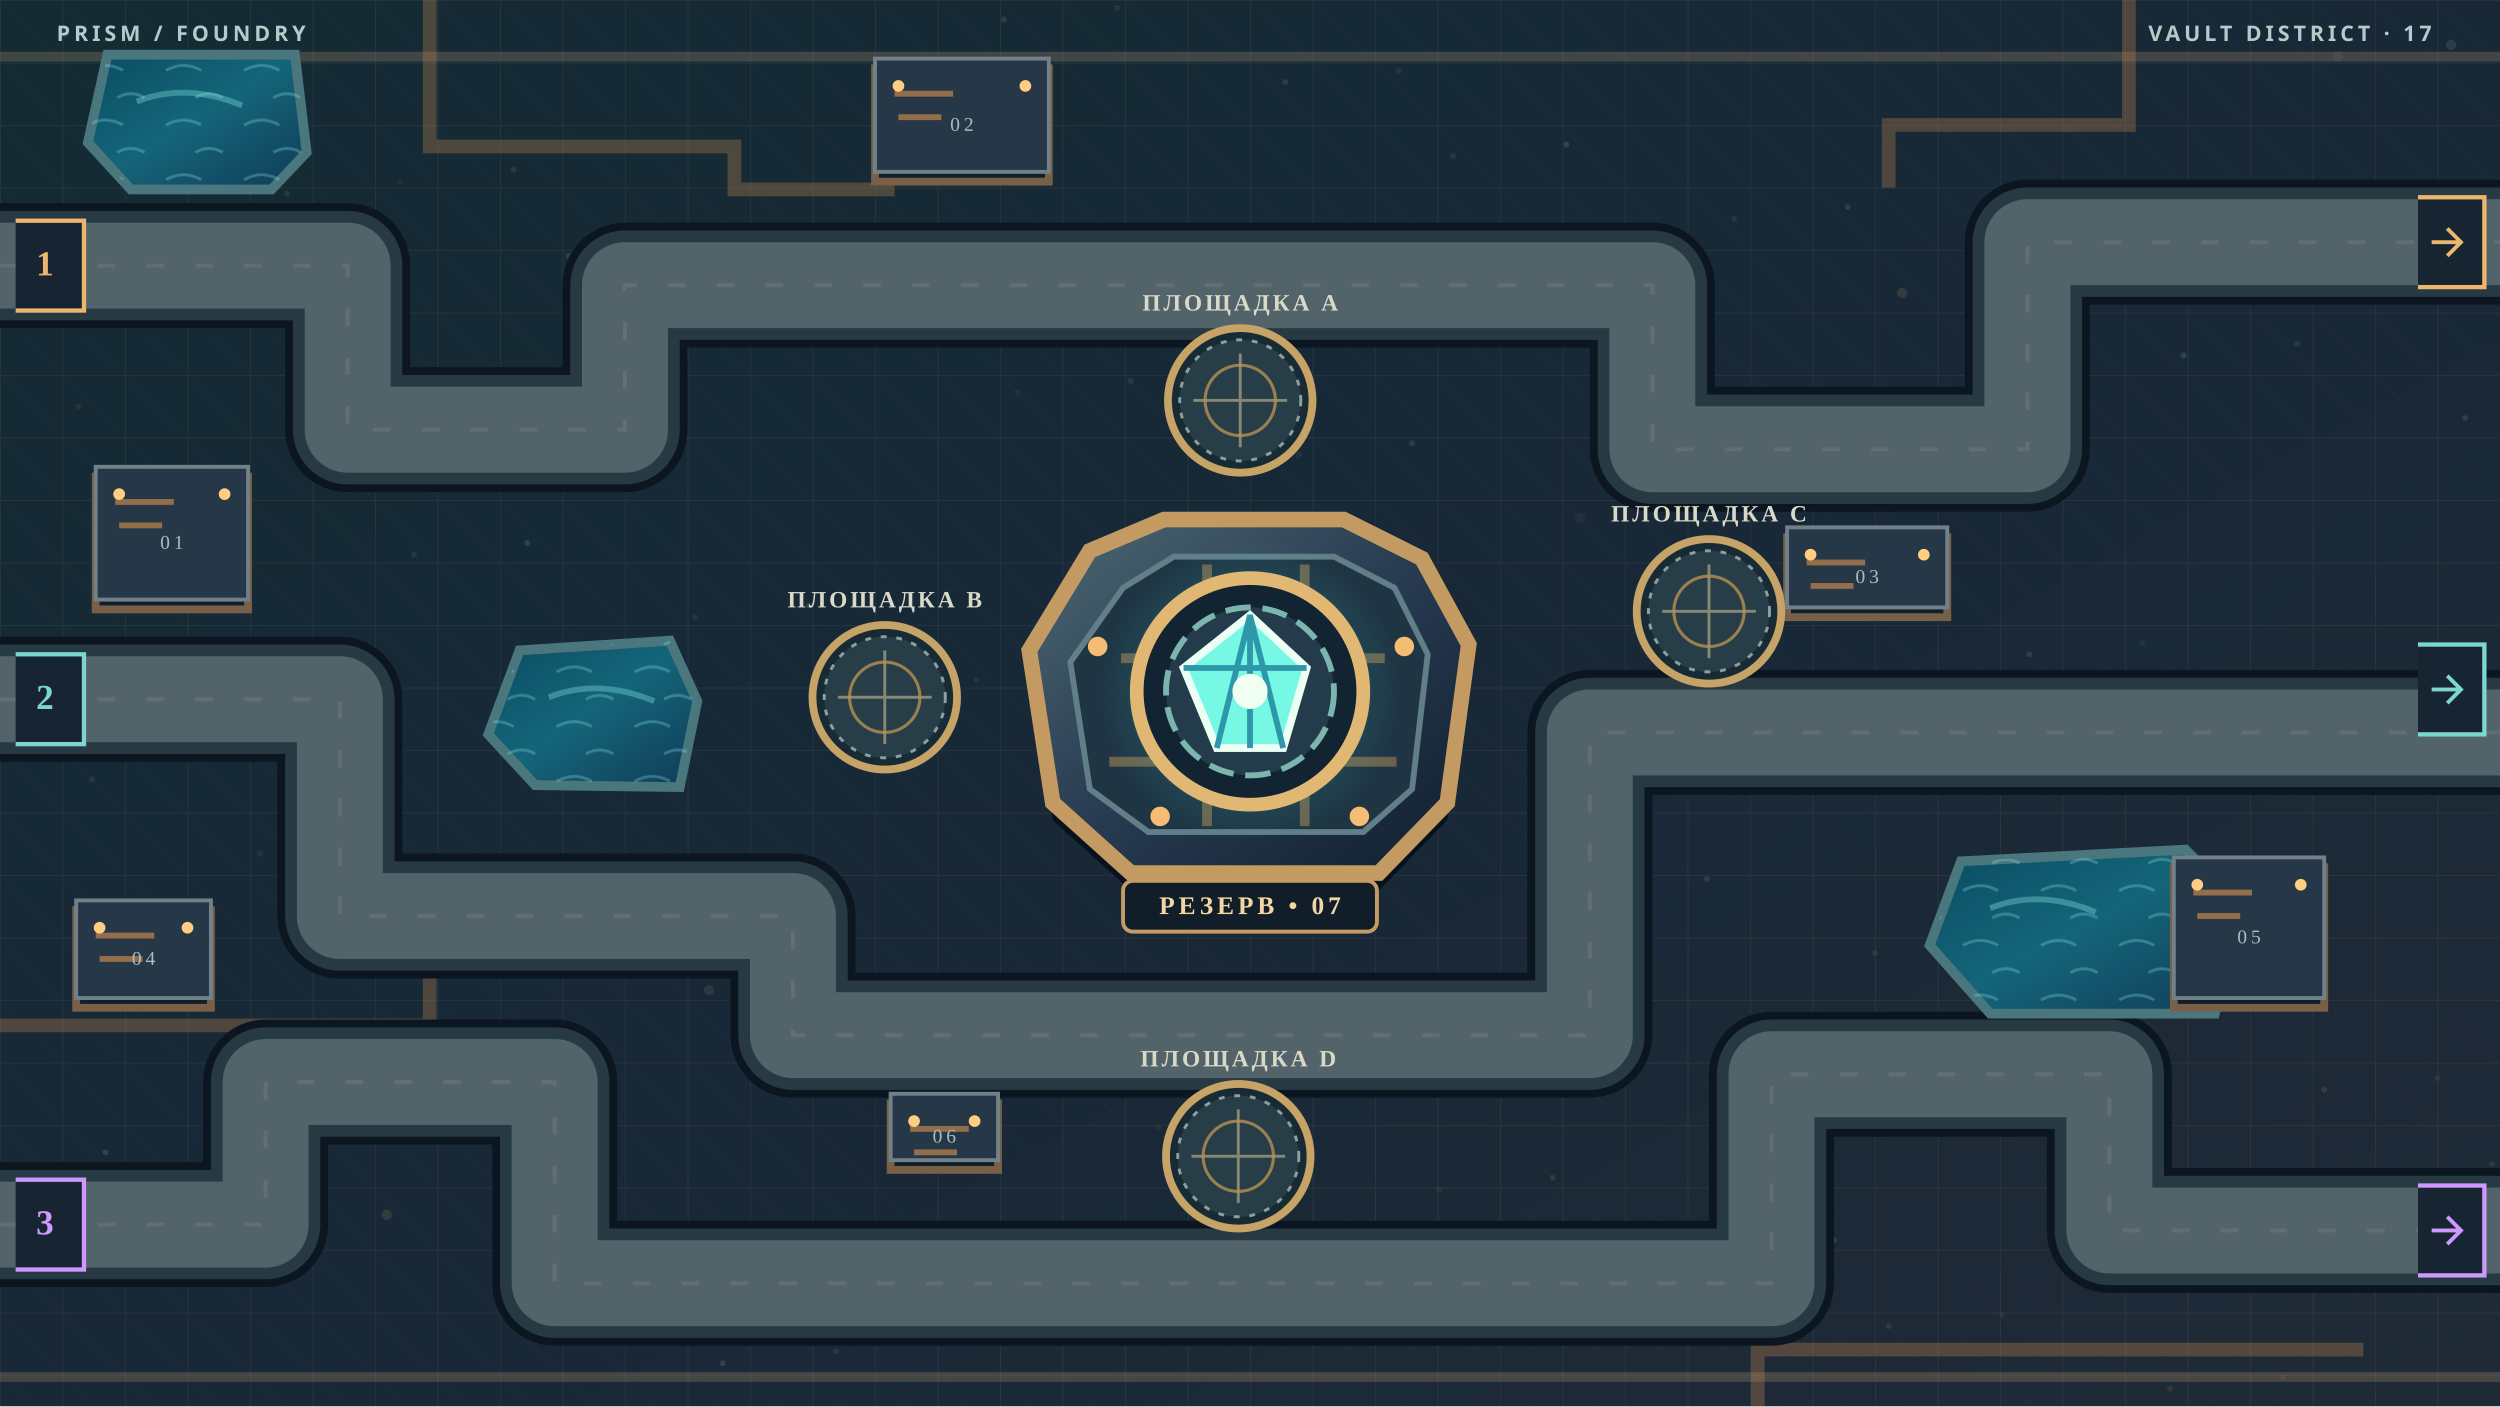
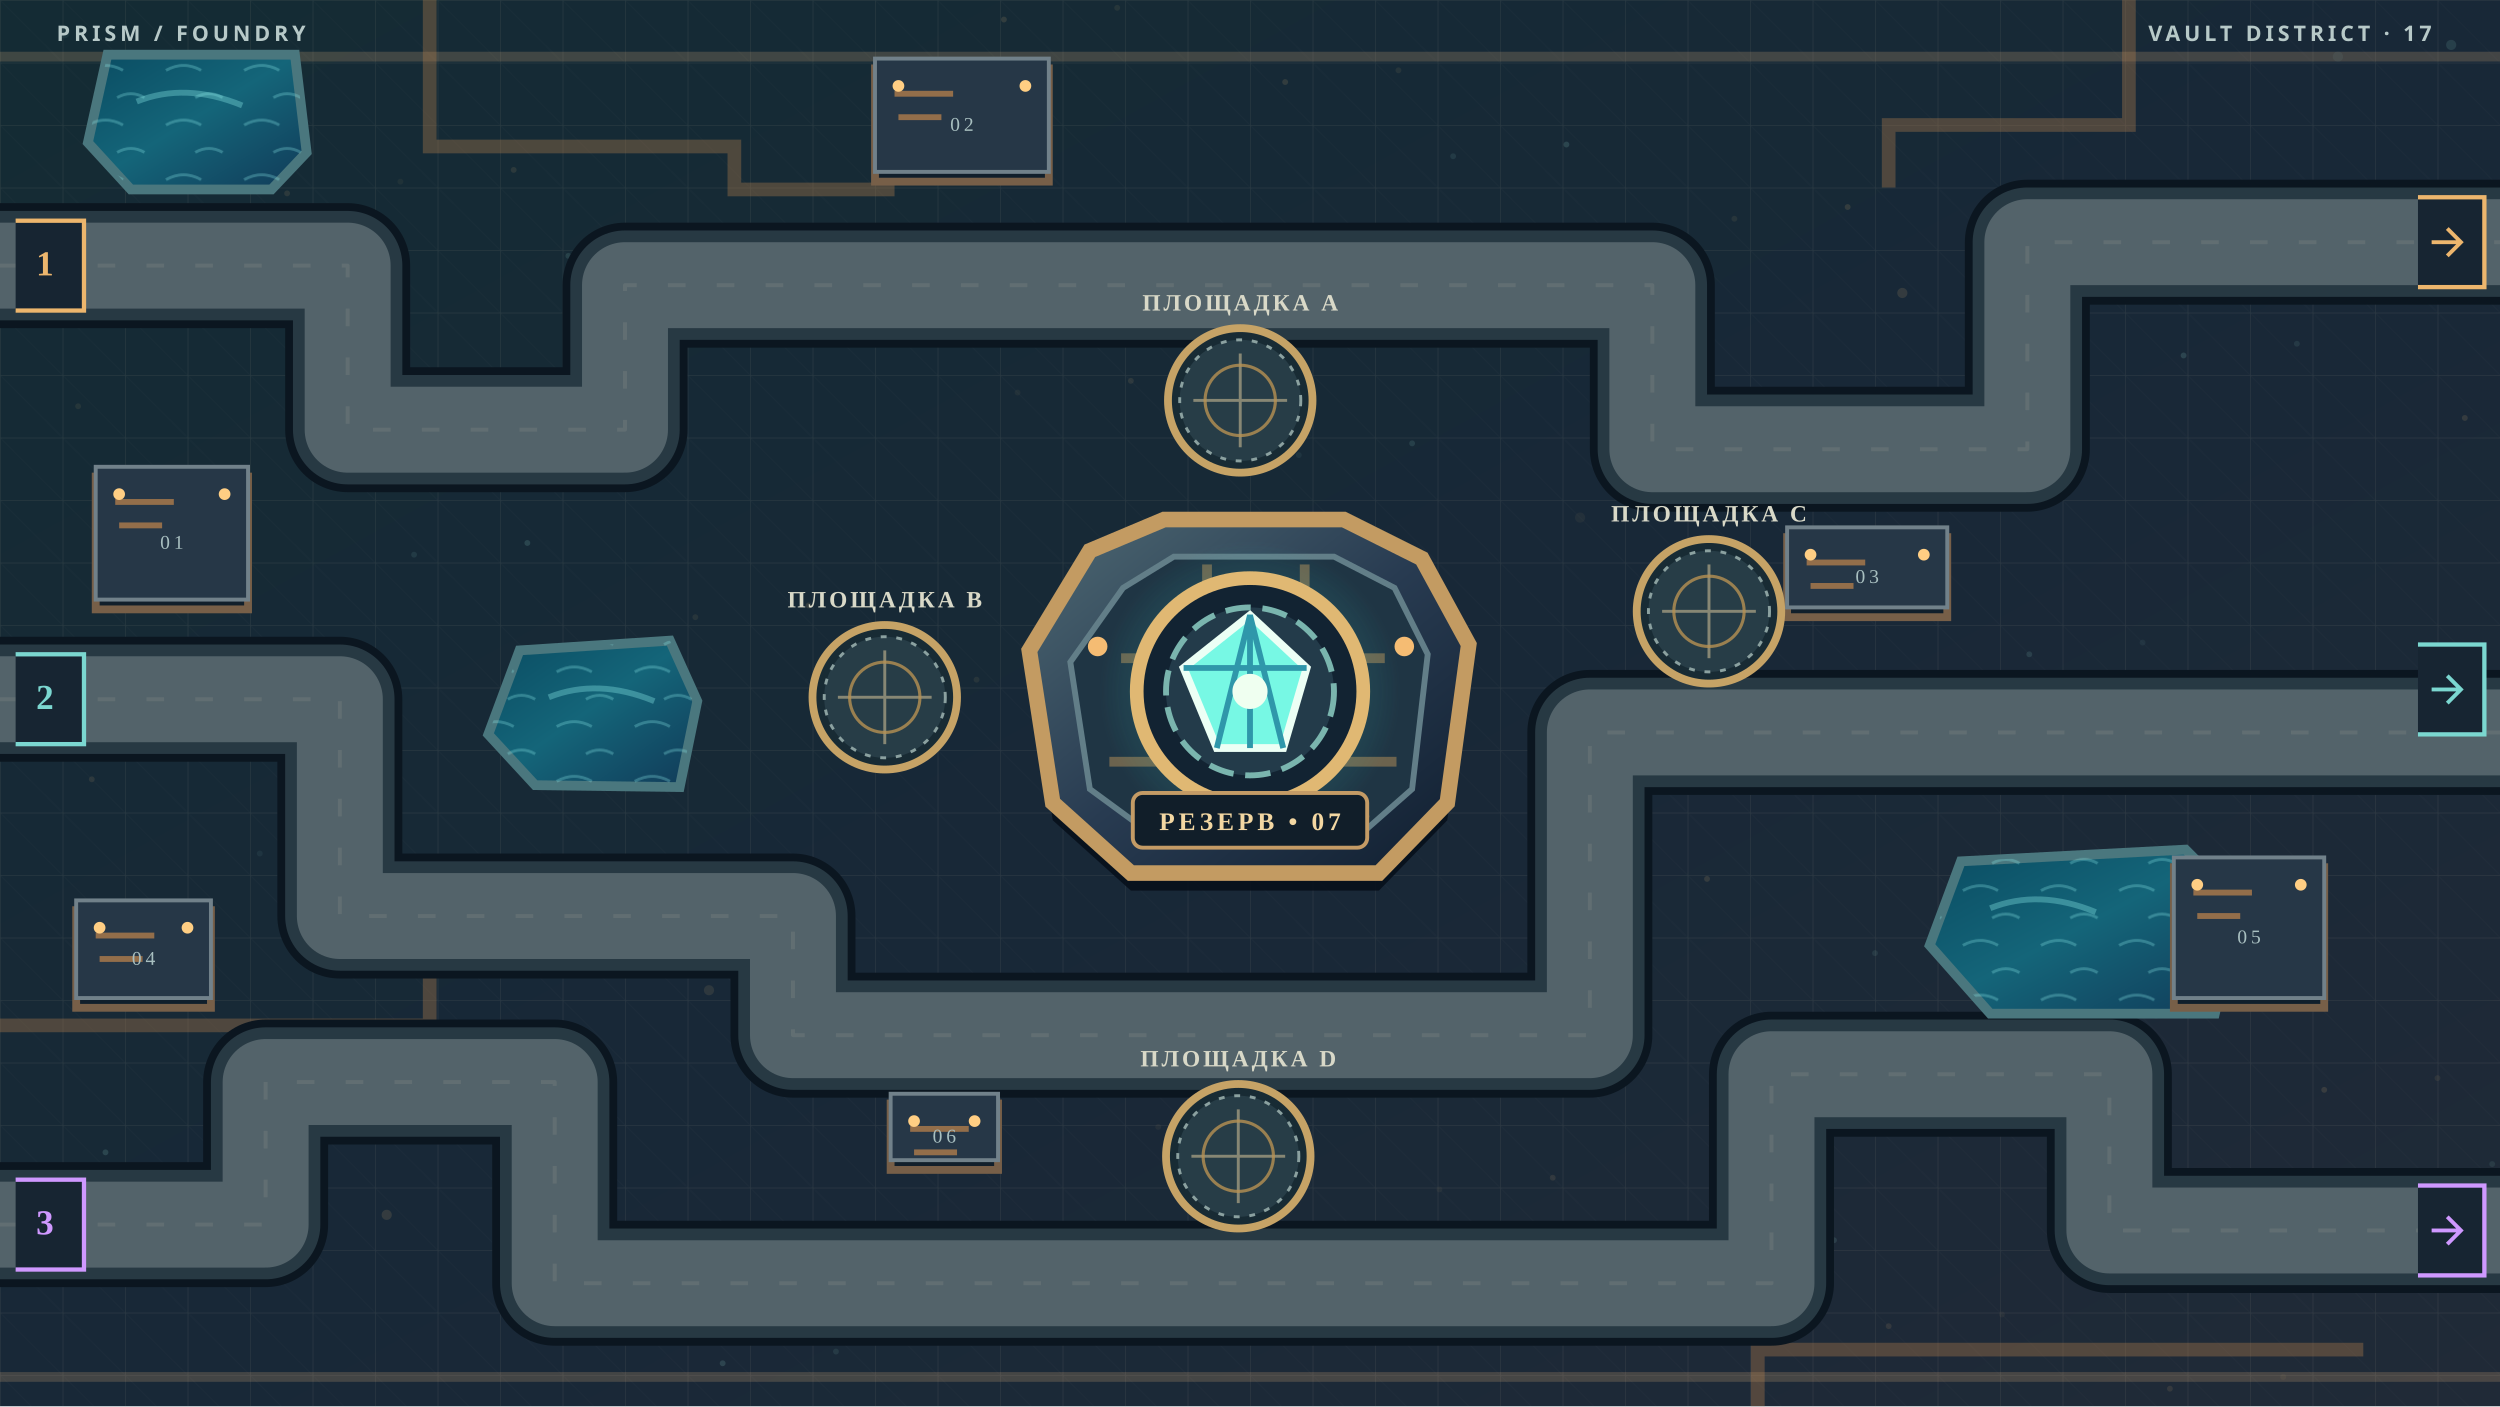
<svg xmlns="http://www.w3.org/2000/svg" width="1280" height="720" viewBox="0 0 1280 720" role="img" aria-labelledby="title desc">
  <defs>
    <linearGradient id="ground" x2="1" y2="1">
      <stop stop-color="#142b34" />
      <stop offset=".53" stop-color="#182837" />
      <stop offset="1" stop-color="#202a37" />
    </linearGradient>
    <radialGradient id="vaultGlow">
      <stop stop-color="#92fff0" stop-opacity=".8" />
      <stop offset=".35" stop-color="#36e0d3" stop-opacity=".36" />
      <stop offset="1" stop-color="#36e0d3" stop-opacity="0" />
    </radialGradient>
    <linearGradient id="water" x2="1" y2="1">
      <stop stop-color="#0a4c62" />
      <stop offset=".48" stop-color="#146579" />
      <stop offset="1" stop-color="#113a58" />
    </linearGradient>
    <linearGradient id="vaultRoof" x2="1" y2="1">
      <stop stop-color="#4e6973" />
      <stop offset=".5" stop-color="#283b51" />
      <stop offset="1" stop-color="#101e2f" />
    </linearGradient>
    <pattern id="tiles" width="32" height="32" patternUnits="userSpaceOnUse">
      <path d="M32 0H0V32" fill="none" stroke="#c9c4a8" stroke-width="1" opacity=".075" />
      <path d="M0 0L32 32" stroke="#c9c4a8" stroke-width=".5" opacity=".025" />
    </pattern>
    <pattern id="ripples" width="40" height="28" patternUnits="userSpaceOnUse">
      <path d="M5 8q9-5 18 0 M20 22q7-4 14 0" fill="none" stroke="#8aeae9" stroke-width="1.5" opacity=".32" />
    </pattern>
    <filter id="glow">
      <feGaussianBlur stdDeviation="13" />
    </filter>
  </defs>
  <rect width="1280" height="720" fill="url(#ground)" />
  <rect width="1280" height="720" fill="url(#tiles)" />
  <path d="M0 29H1280 M0 705H1280" stroke="#d0a878" stroke-opacity=".23" stroke-width="5" />
  <g opacity=".36" fill="none" stroke="#b27d4c" stroke-width="7">
    <path d="M220 0v75h156v22h82" />
    <path d="M1090 0v64h-123v32" />
    <path d="M0 525h220v-48" />
    <path d="M900 720v-29h310" />
  </g>
  <g opacity=".7">
    <circle cx="33" cy="17" r="2.6" fill="#a6f4e8" opacity="0.08" />
    <circle cx="184" cy="240" r="1.5" fill="#ddb472" opacity="0.12" />
    <circle cx="335" cy="463" r="1.5" fill="#ddb472" opacity="0.16" />
    <circle cx="486" cy="686" r="1.5" fill="#a6f4e8" opacity="0.20" />
    <circle cx="637" cy="189" r="1.5" fill="#ddb472" opacity="0.08" />
    <circle cx="788" cy="412" r="1.5" fill="#ddb472" opacity="0.12" />
    <circle cx="939" cy="635" r="1.5" fill="#a6f4e8" opacity="0.16" />
    <circle cx="1090" cy="138" r="2.6" fill="#ddb472" opacity="0.20" />
    <circle cx="1241" cy="361" r="1.5" fill="#ddb472" opacity="0.08" />
    <circle cx="112" cy="584" r="1.5" fill="#a6f4e8" opacity="0.12" />
    <circle cx="263" cy="87" r="1.5" fill="#ddb472" opacity="0.16" />
    <circle cx="414" cy="310" r="1.5" fill="#ddb472" opacity="0.20" />
    <circle cx="565" cy="533" r="1.5" fill="#a6f4e8" opacity="0.08" />
    <circle cx="716" cy="36" r="1.5" fill="#ddb472" opacity="0.12" />
    <circle cx="867" cy="259" r="2.6" fill="#ddb472" opacity="0.16" />
    <circle cx="1018" cy="482" r="1.5" fill="#a6f4e8" opacity="0.20" />
    <circle cx="1169" cy="705" r="1.5" fill="#ddb472" opacity="0.08" />
    <circle cx="40" cy="208" r="1.5" fill="#ddb472" opacity="0.12" />
    <circle cx="191" cy="431" r="1.5" fill="#a6f4e8" opacity="0.16" />
    <circle cx="342" cy="654" r="1.5" fill="#ddb472" opacity="0.20" />
    <circle cx="493" cy="157" r="1.5" fill="#ddb472" opacity="0.08" />
    <circle cx="644" cy="380" r="2.6" fill="#a6f4e8" opacity="0.12" />
    <circle cx="795" cy="603" r="1.5" fill="#ddb472" opacity="0.16" />
    <circle cx="946" cy="106" r="1.5" fill="#ddb472" opacity="0.20" />
    <circle cx="1097" cy="329" r="1.5" fill="#a6f4e8" opacity="0.08" />
    <circle cx="1248" cy="552" r="1.5" fill="#ddb472" opacity="0.12" />
    <circle cx="119" cy="55" r="1.5" fill="#ddb472" opacity="0.16" />
    <circle cx="270" cy="278" r="1.5" fill="#a6f4e8" opacity="0.20" />
    <circle cx="421" cy="501" r="2.6" fill="#ddb472" opacity="0.08" />
    <circle cx="572" cy="4" r="1.5" fill="#ddb472" opacity="0.12" />
    <circle cx="723" cy="227" r="1.5" fill="#a6f4e8" opacity="0.16" />
    <circle cx="874" cy="450" r="1.5" fill="#ddb472" opacity="0.20" />
    <circle cx="1025" cy="673" r="1.5" fill="#ddb472" opacity="0.08" />
    <circle cx="1176" cy="176" r="1.5" fill="#a6f4e8" opacity="0.12" />
    <circle cx="47" cy="399" r="1.5" fill="#ddb472" opacity="0.16" />
    <circle cx="198" cy="622" r="2.6" fill="#ddb472" opacity="0.20" />
    <circle cx="349" cy="125" r="1.5" fill="#a6f4e8" opacity="0.08" />
    <circle cx="500" cy="348" r="1.5" fill="#ddb472" opacity="0.12" />
    <circle cx="651" cy="571" r="1.5" fill="#ddb472" opacity="0.16" />
    <circle cx="802" cy="74" r="1.5" fill="#a6f4e8" opacity="0.20" />
    <circle cx="953" cy="297" r="1.5" fill="#ddb472" opacity="0.08" />
    <circle cx="1104" cy="520" r="1.5" fill="#ddb472" opacity="0.12" />
    <circle cx="1255" cy="23" r="2.6" fill="#a6f4e8" opacity="0.16" />
    <circle cx="126" cy="246" r="1.5" fill="#ddb472" opacity="0.20" />
    <circle cx="277" cy="469" r="1.5" fill="#ddb472" opacity="0.08" />
    <circle cx="428" cy="692" r="1.5" fill="#a6f4e8" opacity="0.12" />
    <circle cx="579" cy="195" r="1.5" fill="#ddb472" opacity="0.16" />
    <circle cx="730" cy="418" r="1.5" fill="#ddb472" opacity="0.20" />
    <circle cx="881" cy="641" r="1.5" fill="#a6f4e8" opacity="0.08" />
    <circle cx="1032" cy="144" r="2.6" fill="#ddb472" opacity="0.12" />
    <circle cx="1183" cy="367" r="1.5" fill="#ddb472" opacity="0.16" />
    <circle cx="54" cy="590" r="1.5" fill="#a6f4e8" opacity="0.20" />
    <circle cx="205" cy="93" r="1.5" fill="#ddb472" opacity="0.08" />
    <circle cx="356" cy="316" r="1.5" fill="#ddb472" opacity="0.12" />
    <circle cx="507" cy="539" r="1.5" fill="#a6f4e8" opacity="0.16" />
    <circle cx="658" cy="42" r="1.5" fill="#ddb472" opacity="0.20" />
    <circle cx="809" cy="265" r="2.6" fill="#ddb472" opacity="0.08" />
    <circle cx="960" cy="488" r="1.5" fill="#a6f4e8" opacity="0.12" />
    <circle cx="1111" cy="711" r="1.5" fill="#ddb472" opacity="0.16" />
    <circle cx="1262" cy="214" r="1.5" fill="#ddb472" opacity="0.20" />
    <circle cx="133" cy="437" r="1.5" fill="#a6f4e8" opacity="0.08" />
    <circle cx="284" cy="660" r="1.5" fill="#ddb472" opacity="0.12" />
    <circle cx="435" cy="163" r="1.5" fill="#ddb472" opacity="0.16" />
    <circle cx="586" cy="386" r="2.6" fill="#a6f4e8" opacity="0.20" />
    <circle cx="737" cy="609" r="1.5" fill="#ddb472" opacity="0.08" />
    <circle cx="888" cy="112" r="1.5" fill="#ddb472" opacity="0.12" />
    <circle cx="1039" cy="335" r="1.5" fill="#a6f4e8" opacity="0.16" />
    <circle cx="1190" cy="558" r="1.5" fill="#ddb472" opacity="0.20" />
    <circle cx="61" cy="61" r="1.5" fill="#ddb472" opacity="0.08" />
    <circle cx="212" cy="284" r="1.5" fill="#a6f4e8" opacity="0.12" />
    <circle cx="363" cy="507" r="2.6" fill="#ddb472" opacity="0.16" />
    <circle cx="514" cy="10" r="1.5" fill="#ddb472" opacity="0.20" />
    <circle cx="665" cy="233" r="1.5" fill="#a6f4e8" opacity="0.08" />
    <circle cx="816" cy="456" r="1.5" fill="#ddb472" opacity="0.12" />
    <circle cx="967" cy="679" r="1.5" fill="#ddb472" opacity="0.16" />
    <circle cx="1118" cy="182" r="1.5" fill="#a6f4e8" opacity="0.20" />
    <circle cx="1269" cy="405" r="1.5" fill="#ddb472" opacity="0.08" />
    <circle cx="140" cy="628" r="2.6" fill="#ddb472" opacity="0.12" />
    <circle cx="291" cy="131" r="1.5" fill="#a6f4e8" opacity="0.16" />
    <circle cx="442" cy="354" r="1.5" fill="#ddb472" opacity="0.20" />
    <circle cx="593" cy="577" r="1.5" fill="#ddb472" opacity="0.08" />
    <circle cx="744" cy="80" r="1.5" fill="#a6f4e8" opacity="0.12" />
    <circle cx="895" cy="303" r="1.5" fill="#ddb472" opacity="0.16" />
    <circle cx="1046" cy="526" r="1.5" fill="#ddb472" opacity="0.20" />
    <circle cx="1197" cy="29" r="2.6" fill="#a6f4e8" opacity="0.08" />
    <circle cx="68" cy="252" r="1.5" fill="#ddb472" opacity="0.12" />
    <circle cx="219" cy="475" r="1.5" fill="#ddb472" opacity="0.16" />
    <circle cx="370" cy="698" r="1.5" fill="#a6f4e8" opacity="0.20" />
    <circle cx="521" cy="201" r="1.5" fill="#ddb472" opacity="0.08" />
    <circle cx="672" cy="424" r="1.5" fill="#ddb472" opacity="0.12" />
    <circle cx="823" cy="647" r="1.5" fill="#a6f4e8" opacity="0.16" />
    <circle cx="974" cy="150" r="2.6" fill="#ddb472" opacity="0.20" />
    <circle cx="1125" cy="373" r="1.5" fill="#ddb472" opacity="0.08" />
    <circle cx="1276" cy="596" r="1.5" fill="#a6f4e8" opacity="0.12" />
    <circle cx="147" cy="99" r="1.5" fill="#ddb472" opacity="0.16" />
  </g>
  <g>
    <path d="M 0 136 L 178 136 L 178 220 L 320 220 L 320 146 L 846 146 L 846 230 L 1038 230 L 1038 124 L 1280 124" stroke="#0b1620" stroke-width="64" stroke-linejoin="round" fill="none" />
    <path d="M 0 136 L 178 136 L 178 220 L 320 220 L 320 146 L 846 146 L 846 230 L 1038 230 L 1038 124 L 1280 124" stroke="#273943" stroke-width="56" stroke-linejoin="round" fill="none" />
    <path d="M 0 136 L 178 136 L 178 220 L 320 220 L 320 146 L 846 146 L 846 230 L 1038 230 L 1038 124 L 1280 124" stroke="#53636a" stroke-width="44" stroke-linejoin="round" fill="none" />
    <path d="M 0 136 L 178 136 L 178 220 L 320 220 L 320 146 L 846 146 L 846 230 L 1038 230 L 1038 124 L 1280 124" stroke="#a6a49a" stroke-opacity=".18" stroke-width="2" stroke-dasharray="9 16" stroke-linejoin="round" fill="none" />
  </g>
  <g>
    <path d="M 0 358 L 174 358 L 174 469 L 406 469 L 406 530 L 814 530 L 814 375 L 1280 375" stroke="#0b1620" stroke-width="64" stroke-linejoin="round" fill="none" />
    <path d="M 0 358 L 174 358 L 174 469 L 406 469 L 406 530 L 814 530 L 814 375 L 1280 375" stroke="#273943" stroke-width="56" stroke-linejoin="round" fill="none" />
    <path d="M 0 358 L 174 358 L 174 469 L 406 469 L 406 530 L 814 530 L 814 375 L 1280 375" stroke="#53636a" stroke-width="44" stroke-linejoin="round" fill="none" />
    <path d="M 0 358 L 174 358 L 174 469 L 406 469 L 406 530 L 814 530 L 814 375 L 1280 375" stroke="#a6a49a" stroke-opacity=".18" stroke-width="2" stroke-dasharray="9 16" stroke-linejoin="round" fill="none" />
  </g>
  <g>
    <path d="M 0 627 L 136 627 L 136 554 L 284 554 L 284 657 L 907 657 L 907 550 L 1080 550 L 1080 630 L 1280 630" stroke="#0b1620" stroke-width="64" stroke-linejoin="round" fill="none" />
    <path d="M 0 627 L 136 627 L 136 554 L 284 554 L 284 657 L 907 657 L 907 550 L 1080 550 L 1080 630 L 1280 630" stroke="#273943" stroke-width="56" stroke-linejoin="round" fill="none" />
    <path d="M 0 627 L 136 627 L 136 554 L 284 554 L 284 657 L 907 657 L 907 550 L 1080 550 L 1080 630 L 1280 630" stroke="#53636a" stroke-width="44" stroke-linejoin="round" fill="none" />
    <path d="M 0 627 L 136 627 L 136 554 L 284 554 L 284 657 L 907 657 L 907 550 L 1080 550 L 1080 630 L 1280 630" stroke="#a6a49a" stroke-opacity=".18" stroke-width="2" stroke-dasharray="9 16" stroke-linejoin="round" fill="none" />
  </g>
  <g>
    <polygon points="55,28 151,28 157,78 139,97 67,97 45,73" fill="url(#water)" stroke="#4a777e" stroke-width="5" />
    <polygon points="55,28 151,28 157,78 139,97 67,97 45,73" fill="url(#ripples)" opacity=".9" />
    <path d="M70 52q25 -10 54 2" fill="none" stroke="#8aeae9" stroke-width="3" opacity=".35" />
  </g>
  <g>
    <polygon points="266,333 343,328 357,359 348,403 274,402 250,376" fill="url(#water)" stroke="#4a777e" stroke-width="5" />
    <polygon points="266,333 343,328 357,359 348,403 274,402 250,376" fill="url(#ripples)" opacity=".9" />
    <path d="M281 357q25 -10 54 2" fill="none" stroke="#8aeae9" stroke-width="3" opacity=".35" />
  </g>
  <g>
    <polygon points="1004,441 1119,435 1147,463 1134,519 1019,519 988,484" fill="url(#water)" stroke="#4a777e" stroke-width="5" />
    <polygon points="1004,441 1119,435 1147,463 1134,519 1019,519 988,484" fill="url(#ripples)" opacity=".9" />
    <path d="M1019 465q25 -10 54 2" fill="none" stroke="#8aeae9" stroke-width="3" opacity=".35" />
  </g>
  <g id="fixed-scenery">
    <g>
      <polygon points="49,244 127,244 127,312 49,312" fill="#111f2b" stroke="#775f48" stroke-width="4" />
      <polygon points="49,244 127,244 127,312 49,312" transform="translate(0 -5)" fill="#263747" stroke="#71818a" stroke-width="2" />
      <path d="M59 257h30 m-28 12h22" stroke="#b7804b" stroke-width="3" opacity=".75" />
      <circle cx="61" cy="253" r="3" fill="#ffce83" />
      <circle cx="115" cy="253" r="3" fill="#ffce83" />
      <text x="88" y="281" fill="#a8bfc0" text-anchor="middle" font-size="10" letter-spacing="2">01</text>
    </g>
    <g>
      <polygon points="448,35 537,35 537,93 448,93" fill="#111f2b" stroke="#775f48" stroke-width="4" />
      <polygon points="448,35 537,35 537,93 448,93" transform="translate(0 -5)" fill="#263747" stroke="#71818a" stroke-width="2" />
      <path d="M458 48h30 m-28 12h22" stroke="#b7804b" stroke-width="3" opacity=".75" />
      <circle cx="460" cy="44" r="3" fill="#ffce83" />
      <circle cx="525" cy="44" r="3" fill="#ffce83" />
      <text x="492.5" y="67" fill="#a8bfc0" text-anchor="middle" font-size="10" letter-spacing="2">02</text>
    </g>
    <g>
      <polygon points="915,275 997,275 997,316 915,316" fill="#111f2b" stroke="#775f48" stroke-width="4" />
      <polygon points="915,275 997,275 997,316 915,316" transform="translate(0 -5)" fill="#263747" stroke="#71818a" stroke-width="2" />
      <path d="M925 288h30 m-28 12h22" stroke="#b7804b" stroke-width="3" opacity=".75" />
      <circle cx="927" cy="284" r="3" fill="#ffce83" />
      <circle cx="985" cy="284" r="3" fill="#ffce83" />
      <text x="956" y="298.5" fill="#a8bfc0" text-anchor="middle" font-size="10" letter-spacing="2">03</text>
    </g>
    <g>
      <polygon points="39,466 108,466 108,516 39,516" fill="#111f2b" stroke="#775f48" stroke-width="4" />
      <polygon points="39,466 108,466 108,516 39,516" transform="translate(0 -5)" fill="#263747" stroke="#71818a" stroke-width="2" />
      <path d="M49 479h30 m-28 12h22" stroke="#b7804b" stroke-width="3" opacity=".75" />
      <circle cx="51" cy="475" r="3" fill="#ffce83" />
      <circle cx="96" cy="475" r="3" fill="#ffce83" />
      <text x="73.5" y="494" fill="#a8bfc0" text-anchor="middle" font-size="10" letter-spacing="2">04</text>
    </g>
    <g>
      <polygon points="1113,444 1190,444 1190,516 1113,516" fill="#111f2b" stroke="#775f48" stroke-width="4" />
      <polygon points="1113,444 1190,444 1190,516 1113,516" transform="translate(0 -5)" fill="#263747" stroke="#71818a" stroke-width="2" />
      <path d="M1123 457h30 m-28 12h22" stroke="#b7804b" stroke-width="3" opacity=".75" />
      <circle cx="1125" cy="453" r="3" fill="#ffce83" />
      <circle cx="1178" cy="453" r="3" fill="#ffce83" />
      <text x="1151.5" y="483" fill="#a8bfc0" text-anchor="middle" font-size="10" letter-spacing="2">05</text>
    </g>
    <g>
      <polygon points="456,565 511,565 511,599 456,599" fill="#111f2b" stroke="#775f48" stroke-width="4" />
      <polygon points="456,565 511,565 511,599 456,599" transform="translate(0 -5)" fill="#263747" stroke="#71818a" stroke-width="2" />
      <path d="M466 578h30 m-28 12h22" stroke="#b7804b" stroke-width="3" opacity=".75" />
      <circle cx="468" cy="574" r="3" fill="#ffce83" />
      <circle cx="499" cy="574" r="3" fill="#ffce83" />
      <text x="483.5" y="585" fill="#a8bfc0" text-anchor="middle" font-size="10" letter-spacing="2">06</text>
    </g>
  </g>
  <g data-pad="north" transform="translate(635 205)">
    <circle r="37" fill="#182b34" stroke="#c6a366" stroke-width="4" />
    <circle r="31" fill="#273d47" stroke="#8ba1a0" stroke-width="1.5" stroke-dasharray="3 5" />
    <path d="M-24 0H24 M0-24V24" stroke="#d5c399" stroke-width="1.5" opacity=".55" />
    <circle r="18" fill="none" stroke="#b69152" stroke-width="1.6" opacity=".8" />
    <text y="-46" fill="#d9d9c8" text-anchor="middle" font-size="12" font-weight="700" letter-spacing="1.5">ПЛОЩАДКА A</text>
  </g>
  <g data-pad="west" transform="translate(453 357)">
    <circle r="37" fill="#182b34" stroke="#c6a366" stroke-width="4" />
    <circle r="31" fill="#273d47" stroke="#8ba1a0" stroke-width="1.5" stroke-dasharray="3 5" />
    <path d="M-24 0H24 M0-24V24" stroke="#d5c399" stroke-width="1.5" opacity=".55" />
    <circle r="18" fill="none" stroke="#b69152" stroke-width="1.6" opacity=".8" />
    <text y="-46" fill="#d9d9c8" text-anchor="middle" font-size="12" font-weight="700" letter-spacing="1.5">ПЛОЩАДКА B</text>
  </g>
  <g data-pad="east" transform="translate(875 313)">
    <circle r="37" fill="#182b34" stroke="#c6a366" stroke-width="4" />
    <circle r="31" fill="#273d47" stroke="#8ba1a0" stroke-width="1.5" stroke-dasharray="3 5" />
    <path d="M-24 0H24 M0-24V24" stroke="#d5c399" stroke-width="1.5" opacity=".55" />
    <circle r="18" fill="none" stroke="#b69152" stroke-width="1.6" opacity=".8" />
    <text y="-46" fill="#d9d9c8" text-anchor="middle" font-size="12" font-weight="700" letter-spacing="1.5">ПЛОЩАДКА C</text>
  </g>
  <g data-pad="south" transform="translate(634 592)">
    <circle r="37" fill="#182b34" stroke="#c6a366" stroke-width="4" />
    <circle r="31" fill="#273d47" stroke="#8ba1a0" stroke-width="1.5" stroke-dasharray="3 5" />
    <path d="M-24 0H24 M0-24V24" stroke="#d5c399" stroke-width="1.5" opacity=".55" />
    <circle r="18" fill="none" stroke="#b69152" stroke-width="1.6" opacity=".8" />
    <text y="-46" fill="#d9d9c8" text-anchor="middle" font-size="12" font-weight="700" letter-spacing="1.5">ПЛОЩАДКА D</text>
  </g>
  <g id="central-vault">
    <polygon points="558,282 596,266 688,266 728,286 752,330 741,411 706,447 579,447 539,411 527,333" transform="translate(0 9)" fill="#070f1b" opacity=".9" />
    <polygon points="558,282 596,266 688,266 728,286 752,330 741,411 706,447 579,447 539,411 527,333" fill="url(#vaultRoof)" stroke="#c39b62" stroke-width="8" />
    <polygon points="575,301 601,285 683,285 714,301 731,335 723,404 698,426 588,426 558,404 548,339" fill="#1f3544" stroke="#627e88" stroke-width="3" />
    <path d="M574 337H709 M568 390H715 M618 289V423 M668 289V423" stroke="#b99158" stroke-width="5" opacity=".5" />
    <circle cx="640" cy="354" r="77" fill="url(#vaultGlow)" opacity=".7" />
    <circle cx="640" cy="354" r="58" fill="#122332" stroke="#e0b873" stroke-width="7" />
    <circle cx="640" cy="354" r="43" fill="#233b4a" stroke="#7ab5ae" stroke-width="3" stroke-dasharray="13 6" />
    <path d="M640 315l29 27-12 41h-34l-17-41z" fill="#77f8e4" stroke="#ecfff5" stroke-width="4" />
    <path d="M640 315v68m-34-41h63m-46 41 17-68 17 68" fill="none" stroke="#2f97aa" stroke-width="3" />
    <circle cx="640" cy="354" r="9" fill="#effff0" />
    <g fill="#f5bc73">
      <circle cx="562" cy="331" r="5" />
      <circle cx="719" cy="331" r="5" />
      <circle cx="594" cy="418" r="5" />
      <circle cx="696" cy="418" r="5" />
    </g>
-     <rect x="575" y="451" width="130" height="26" rx="5" fill="#111e29" stroke="#c49b65" stroke-width="2" />
-     <text x="640" y="468" text-anchor="middle" fill="#f3d7a2" font-weight="700" font-size="13" letter-spacing="2">РЕЗЕРВ • 07</text>
+     <rect x="580" y="406" width="120" height="28" rx="5" fill="#111e29" stroke="#c49b65" stroke-width="2" />
+     <text x="640" y="425" text-anchor="middle" fill="#f3d7a2" font-weight="700" font-size="13" letter-spacing="2">РЕЗЕРВ • 07</text>
  </g>
  <g>
    <path d="M8 113h35v46H8" stroke="#edb66d" stroke-width="2.2" fill="#172532" />
    <text x="23" y="141" fill="#edb66d" text-anchor="middle" font-size="18" font-weight="800">1</text>
    <path d="M1238 101h34v46h-34" stroke="#edb66d" stroke-width="2.2" fill="#172532" />
    <path d="M1245 124h15m-7-7 7 7-7 7" stroke="#edb66d" fill="none" stroke-width="2" />
  </g>
  <g>
    <path d="M8 335h35v46H8" stroke="#7bd7d0" stroke-width="2.2" fill="#172532" />
    <text x="23" y="363" fill="#7bd7d0" text-anchor="middle" font-size="18" font-weight="800">2</text>
    <path d="M1238 330h34v46h-34" stroke="#7bd7d0" stroke-width="2.2" fill="#172532" />
    <path d="M1245 353h15m-7-7 7 7-7 7" stroke="#7bd7d0" fill="none" stroke-width="2" />
  </g>
  <g>
    <path d="M8 604h35v46H8" stroke="#cf98ff" stroke-width="2.2" fill="#172532" />
    <text x="23" y="632" fill="#cf98ff" text-anchor="middle" font-size="18" font-weight="800">3</text>
    <path d="M1238 607h34v46h-34" stroke="#cf98ff" stroke-width="2.2" fill="#172532" />
    <path d="M1245 630h15m-7-7 7 7-7 7" stroke="#cf98ff" fill="none" stroke-width="2" />
  </g>
  <g fill="#b7c9c8" font-family="system-ui, sans-serif" letter-spacing="2" font-size="11" font-weight="700">
    <text x="29" y="21">PRISM / FOUNDRY</text>
    <text x="1245" y="21" text-anchor="end">VAULT DISTRICT · 17</text>
  </g>
</svg>
